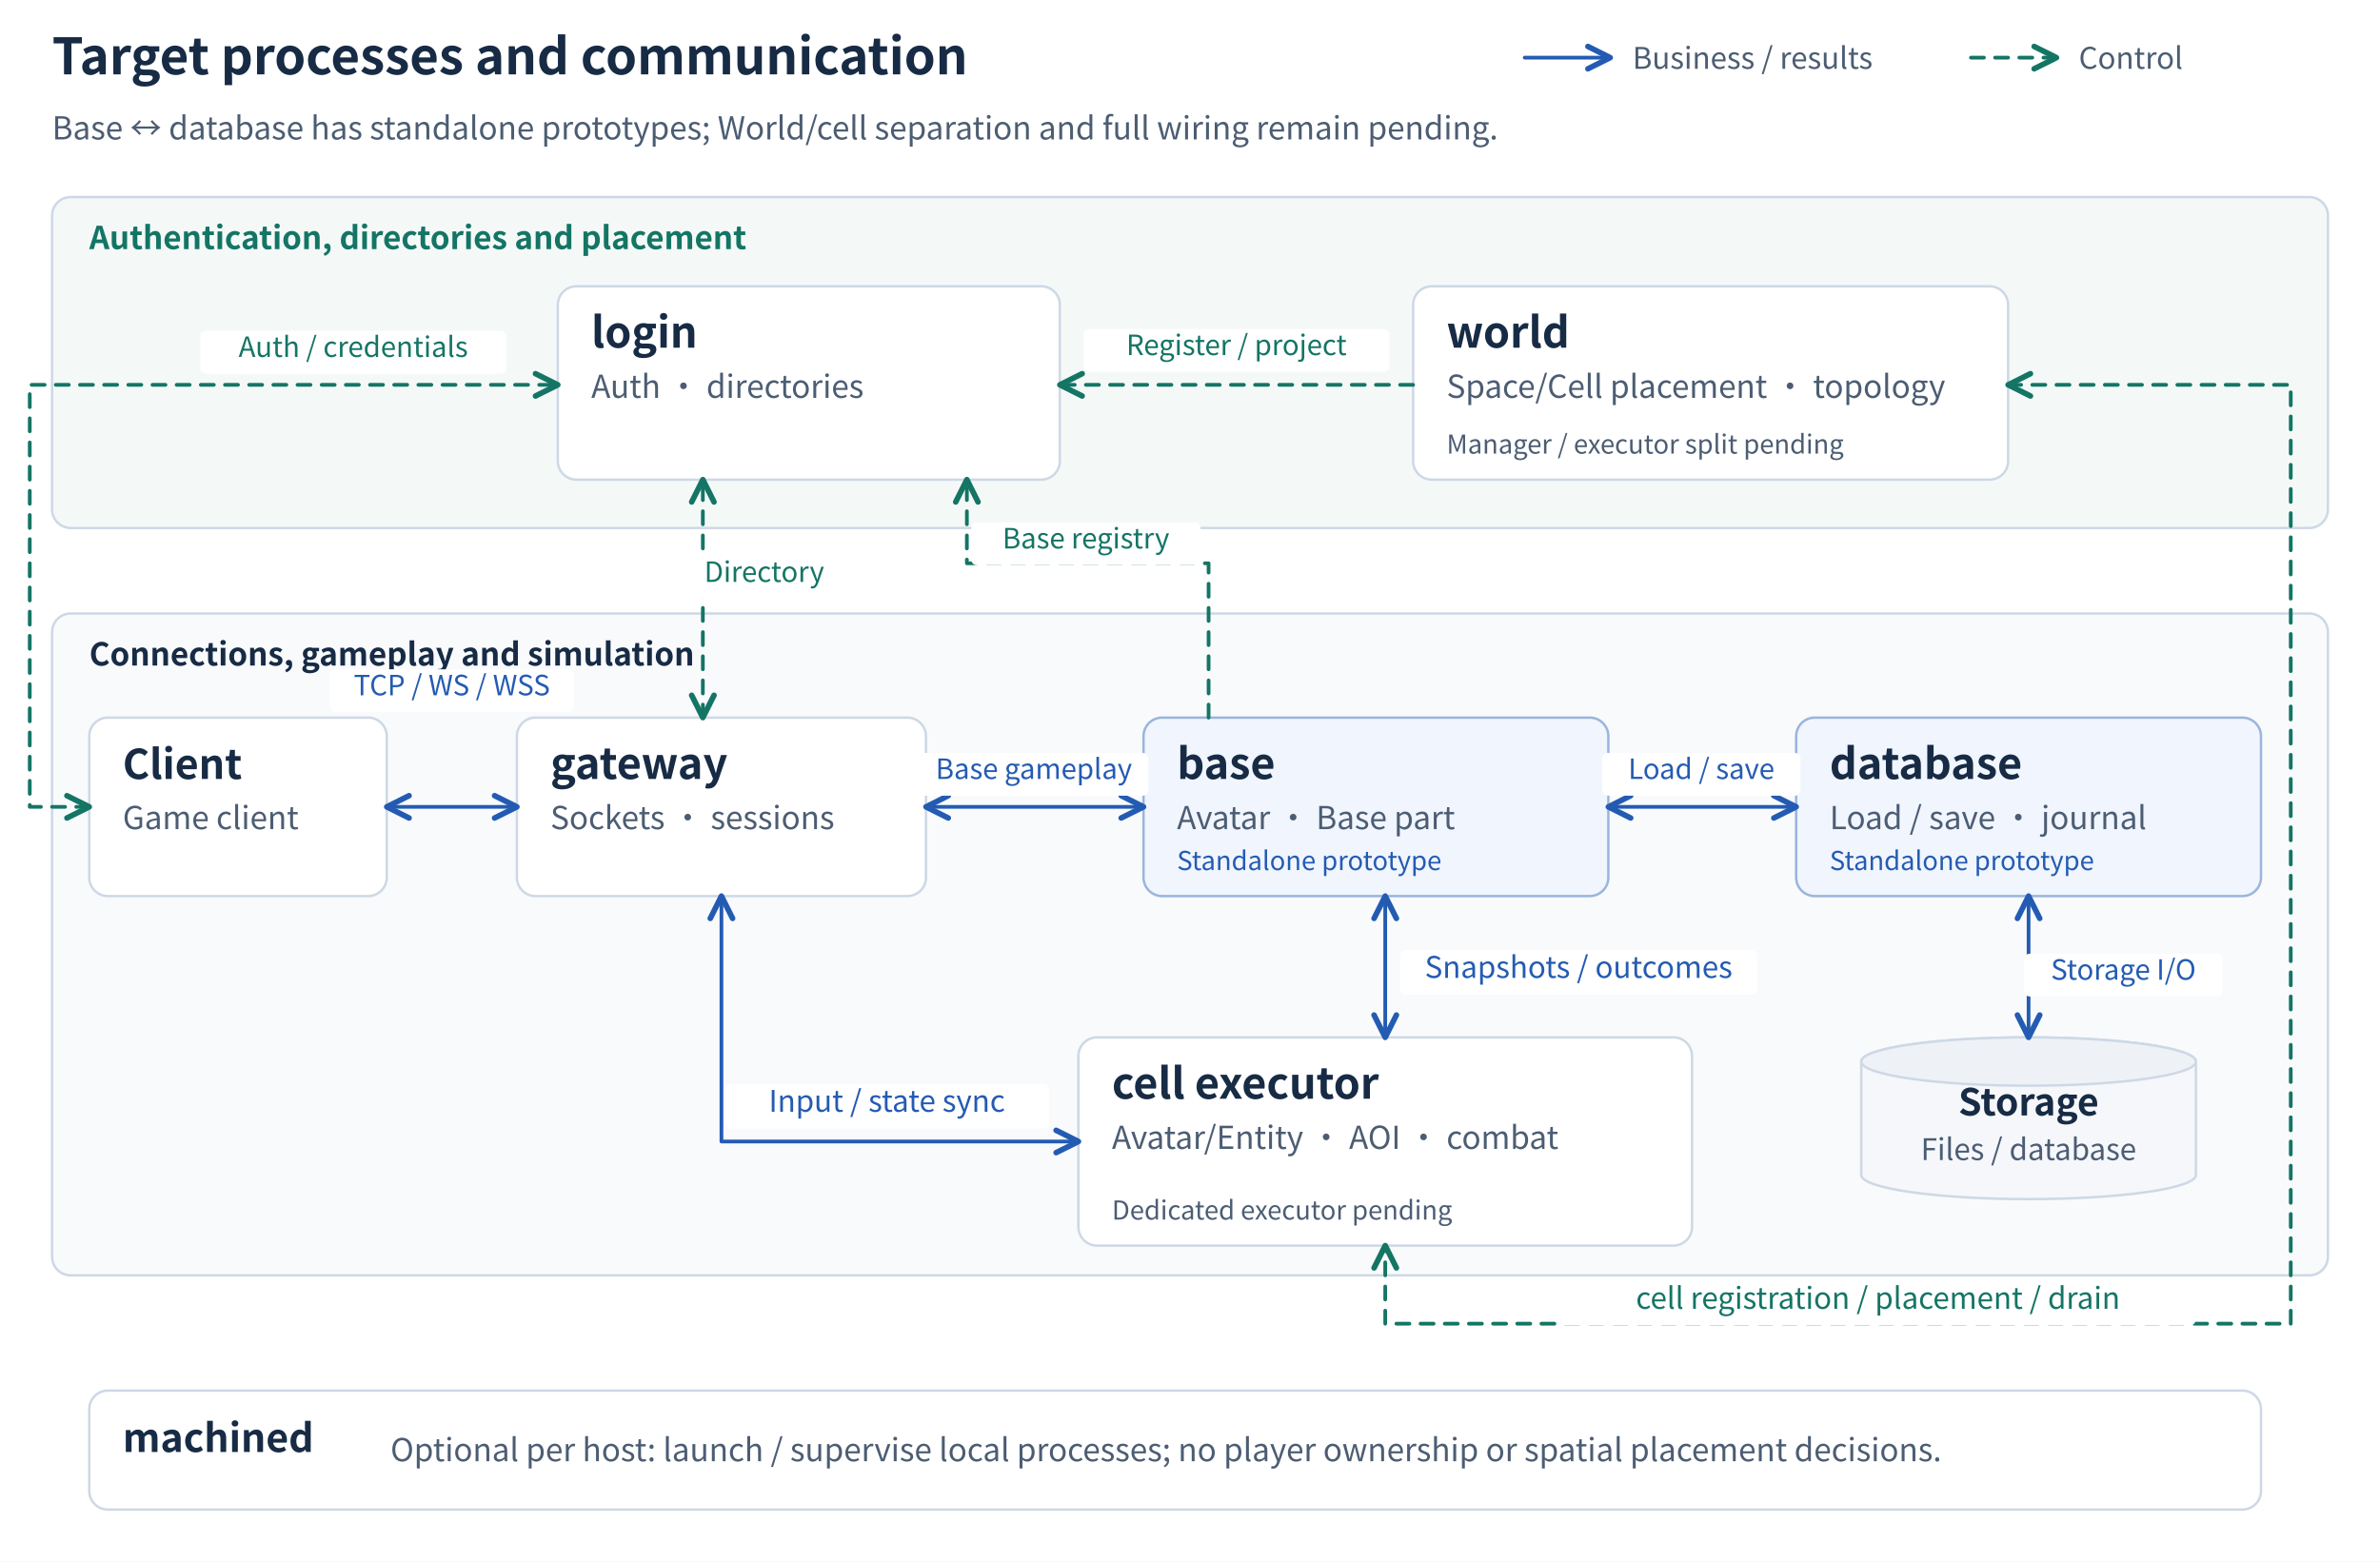
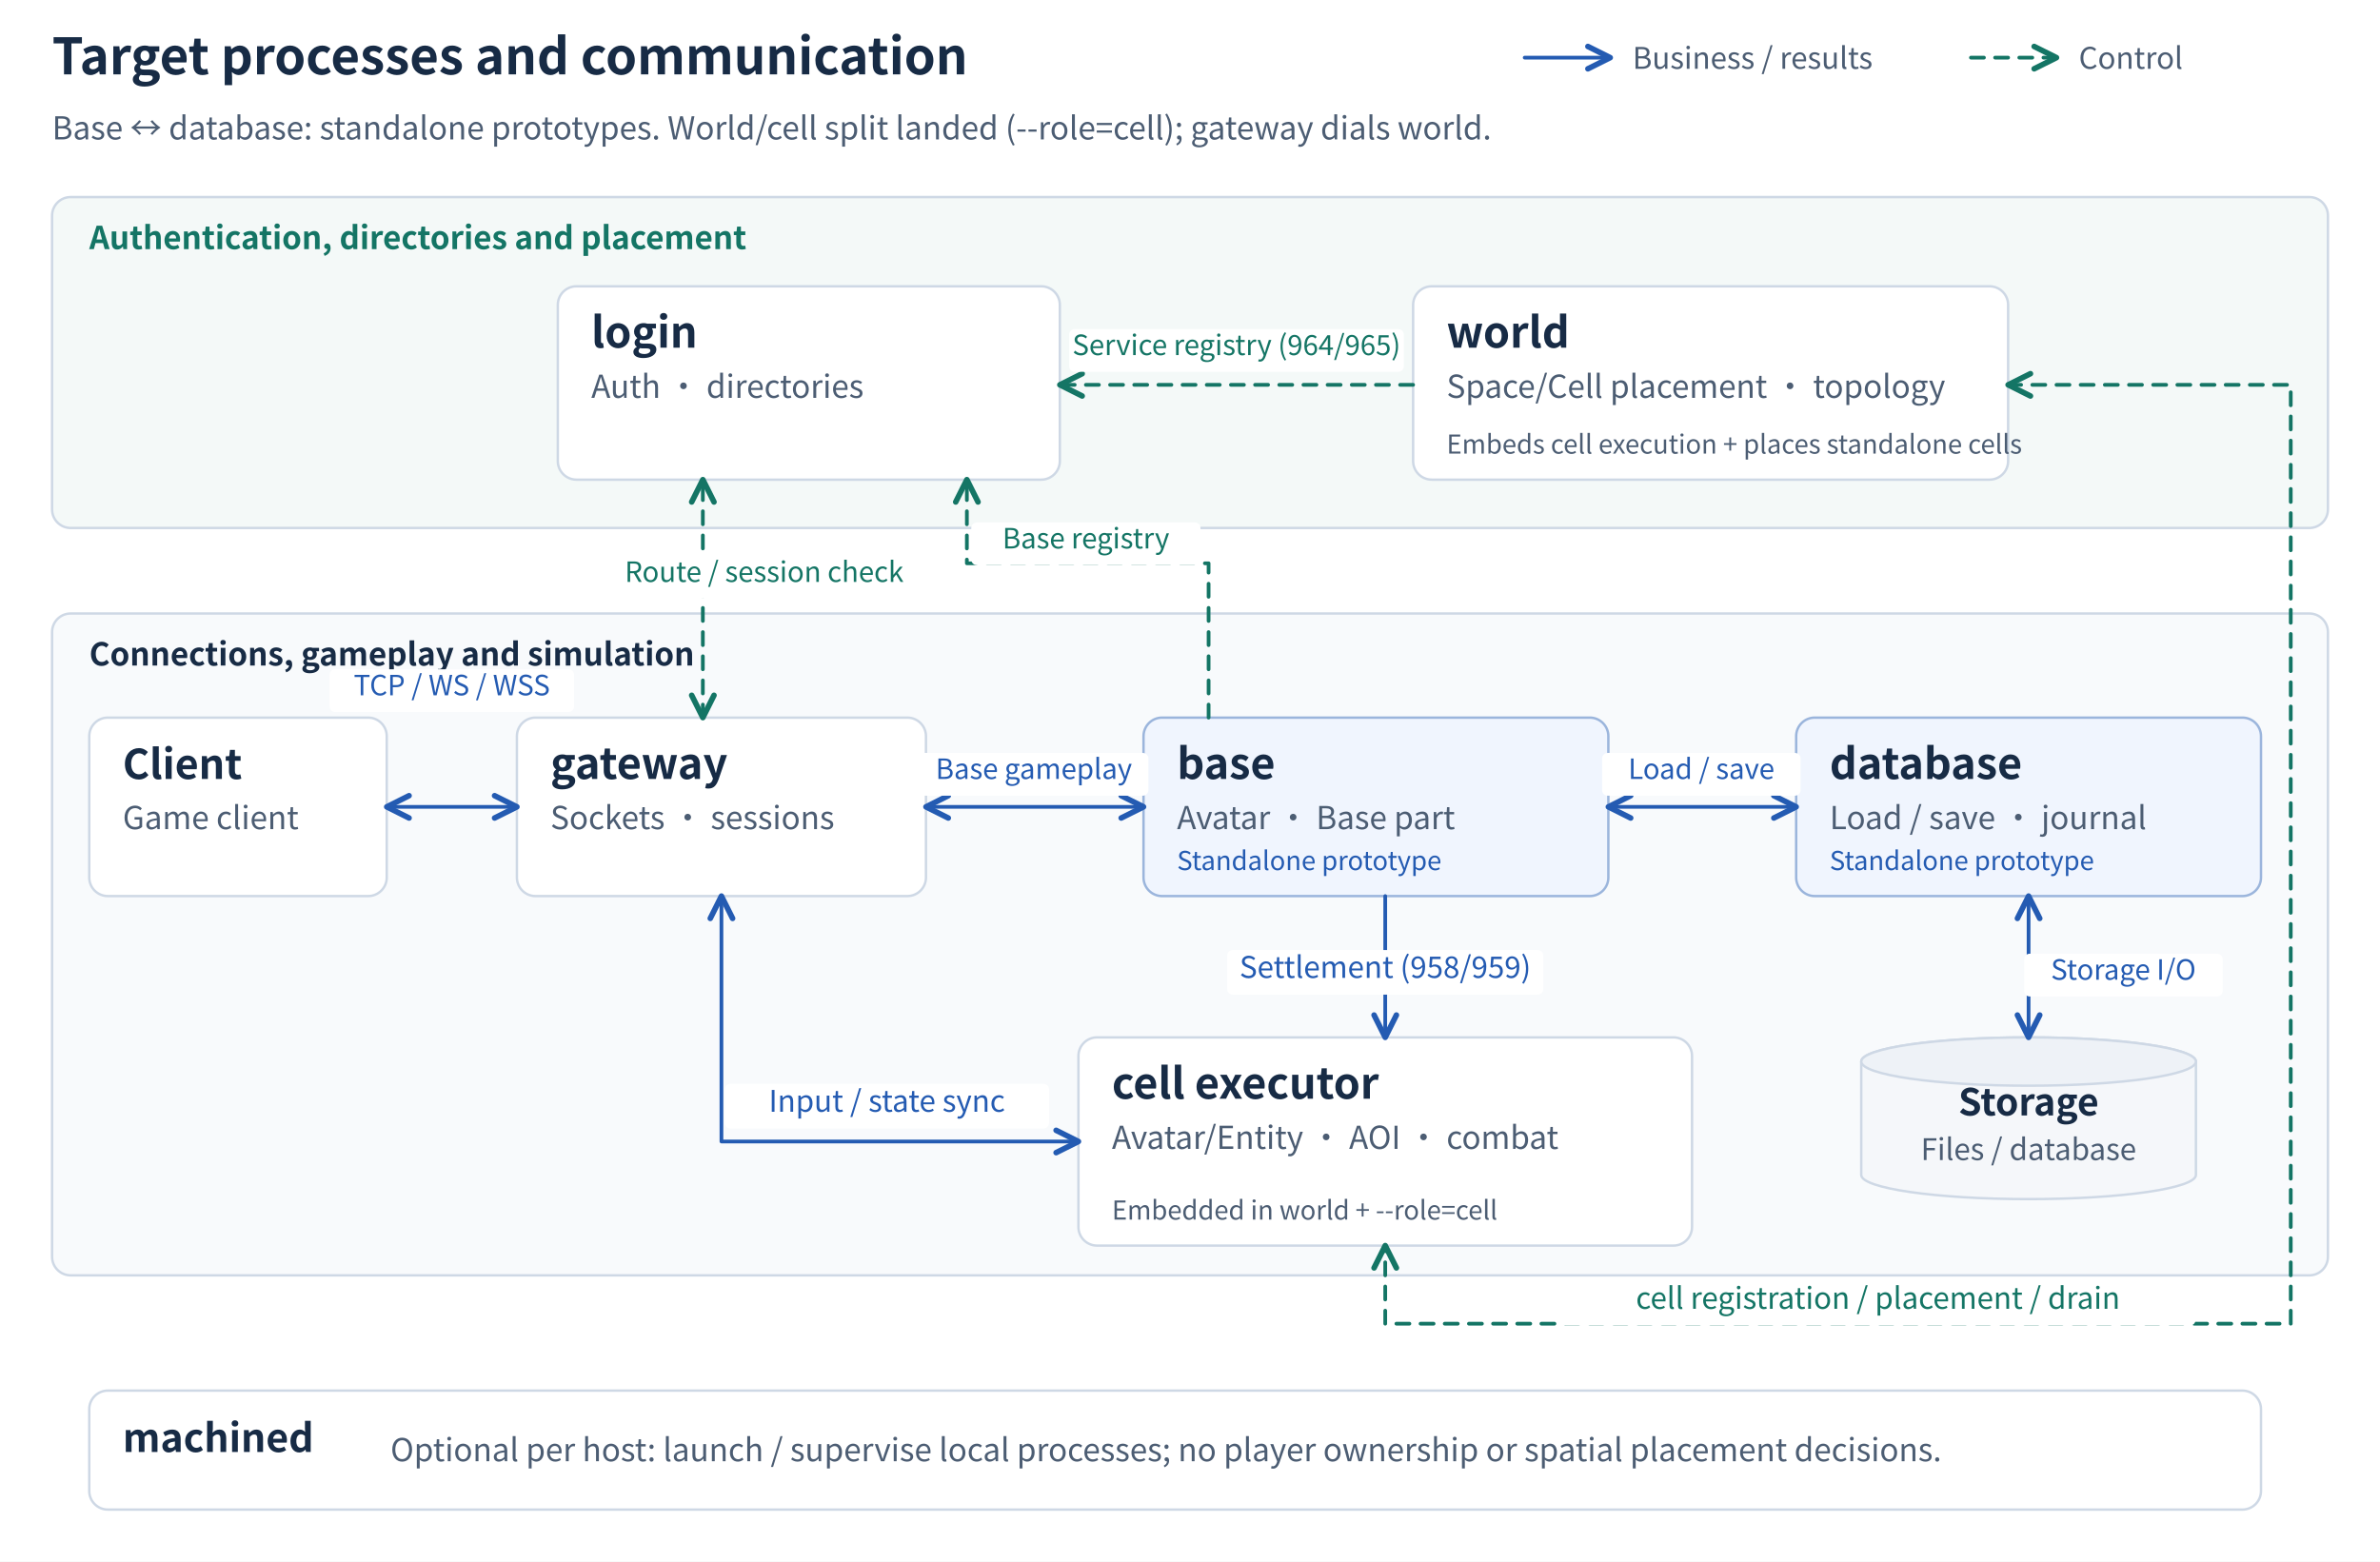
<svg xmlns="http://www.w3.org/2000/svg" width="1280" height="840" viewBox="0 0 1280 840" role="img" aria-labelledby="title desc" lang="en">
  <defs>
    <marker id="blue" markerWidth="8" markerHeight="8" refX="7" refY="4" orient="auto-start-reverse">
      <path d="M1 1 L7 4 L1 7" fill="none" stroke="#245bb2" stroke-width="1.5" stroke-linecap="round" stroke-linejoin="round" />
    </marker>
    <marker id="teal" markerWidth="8" markerHeight="8" refX="7" refY="4" orient="auto-start-reverse">
      <path d="M1 1 L7 4 L1 7" fill="none" stroke="#147565" stroke-width="1.5" stroke-linecap="round" stroke-linejoin="round" />
    </marker>
    <style>text{font-family:ui-sans-serif,system-ui,-apple-system,"Segoe UI","Noto Sans CJK SC","Microsoft YaHei",sans-serif;fill:#172b45}.sub{fill:#4c5d73}.blue{fill:#245bb2}.teal{fill:#147565}</style>
  </defs>
  <rect width="1280" height="840" fill="#fff" />
  <text x="28" y="40" font-size="27" font-weight="600" text-anchor="start">Target processes and communication</text>
  <path d="M820 31 L866 31" fill="none" stroke="#245bb2" stroke-width="2" stroke-linecap="round" stroke-linejoin="round" marker-end="url(#blue)" />
  <text x="878" y="37" font-size="16" font-weight="400" text-anchor="start" class="sub">Business / results</text>
  <path d="M1060 31 L1106 31" fill="none" stroke="#147565" stroke-width="2" stroke-linecap="round" stroke-linejoin="round" marker-end="url(#teal)" stroke-dasharray="7 6" />
  <text x="1118" y="37" font-size="16" font-weight="400" text-anchor="start" class="sub">Control</text>
-   <text x="28" y="75" font-size="17" font-weight="400" text-anchor="start" class="sub">Base ↔ database has standalone prototypes; World/cell separation and full wiring remain pending.</text>
+   <text x="28" y="75" font-size="17" font-weight="400" text-anchor="start" class="sub">Base ↔ database: standalone prototypes. World/cell split landed (--role=cell); gateway dials world.</text>
  <rect x="28" y="106" width="1224" height="178" rx="10" fill="#f4f9f8" stroke="#ced8e5" stroke-width="1.3" />
  <text x="48" y="134" font-size="17" font-weight="600" text-anchor="start" class="teal">Authentication, directories and placement</text>
  <g data-node="login">
    <rect x="300" y="154" width="270" height="104" rx="10" fill="#fff" stroke="#ced8e5" stroke-width="1.3" />
    <text x="318" y="187" font-size="23" font-weight="600" text-anchor="start">login</text>
    <text x="318" y="214" font-size="17" font-weight="400" text-anchor="start" class="sub">Auth · directories</text>
  </g>
  <g data-node="world">
    <rect x="760" y="154" width="320" height="104" rx="10" fill="#fff" stroke="#ced8e5" stroke-width="1.3" />
    <text x="778" y="187" font-size="23" font-weight="600" text-anchor="start">world</text>
    <text x="778" y="214" font-size="17" font-weight="400" text-anchor="start" class="sub">Space/Cell placement · topology</text>
-     <text x="778" y="244" font-size="14" font-weight="500" text-anchor="start" class="sub">Manager / executor split pending</text>
+     <text x="778" y="244" font-size="14" font-weight="500" text-anchor="start" class="sub">Embeds cell execution + places standalone cells</text>
  </g>
  <path d="M760 207 L570 207" fill="none" stroke="#147565" stroke-width="2" stroke-linecap="round" stroke-linejoin="round" marker-end="url(#teal)" stroke-dasharray="7 6" />
-   <rect x="582.75" y="177" width="164.5" height="23" rx="3" fill="#fff" stroke="none" stroke-width="1.3" />
-   <text x="665" y="191" font-size="15" font-weight="500" text-anchor="middle" class="teal">Register / project</text>
+   <rect x="575" y="177" width="180" height="23" rx="3" fill="#fff" stroke="none" stroke-width="1.3" />
+   <text x="665" y="191" font-size="15" font-weight="500" text-anchor="middle" class="teal">Service registry (964/965)</text>
  <rect x="28" y="330" width="1224" height="356" rx="10" fill="#f8fafc" stroke="#ced8e5" stroke-width="1.3" />
  <text x="48" y="358" font-size="17" font-weight="600" text-anchor="start">Connections, gameplay and simulation</text>
  <g data-node="Client">
    <rect x="48" y="386" width="160" height="96" rx="10" fill="#fff" stroke="#ced8e5" stroke-width="1.3" />
    <text x="66" y="419" font-size="22" font-weight="600" text-anchor="start">Client</text>
    <text x="66" y="446" font-size="17" font-weight="400" text-anchor="start" class="sub">Game client</text>
  </g>
  <g data-node="gateway">
    <rect x="278" y="386" width="220" height="96" rx="10" fill="#fff" stroke="#ced8e5" stroke-width="1.3" />
    <text x="296" y="419" font-size="23" font-weight="600" text-anchor="start">gateway</text>
    <text x="296" y="446" font-size="17" font-weight="400" text-anchor="start" class="sub">Sockets · sessions</text>
  </g>
  <g data-node="base">
    <rect x="615" y="386" width="250" height="96" rx="10" fill="#f0f5fe" stroke="#9bb5dc" stroke-width="1.3" />
    <text x="633" y="419" font-size="23" font-weight="600" text-anchor="start">base</text>
    <text x="633" y="446" font-size="17" font-weight="400" text-anchor="start" class="sub">Avatar · Base part</text>
    <text x="633" y="468" font-size="14" font-weight="500" text-anchor="start" class="blue">Standalone prototype</text>
  </g>
  <g data-node="database">
    <rect x="966" y="386" width="250" height="96" rx="10" fill="#f0f5fe" stroke="#9bb5dc" stroke-width="1.3" />
    <text x="984" y="419" font-size="23" font-weight="600" text-anchor="start">database</text>
    <text x="984" y="446" font-size="17" font-weight="400" text-anchor="start" class="sub">Load / save · journal</text>
    <text x="984" y="468" font-size="14" font-weight="500" text-anchor="start" class="blue">Standalone prototype</text>
  </g>
  <g data-node="cell executor">
    <rect x="580" y="558" width="330" height="112" rx="10" fill="#fff" stroke="#ced8e5" stroke-width="1.3" />
    <text x="598" y="591" font-size="23" font-weight="600" text-anchor="start">cell executor</text>
    <text x="598" y="618" font-size="17" font-weight="400" text-anchor="start" class="sub">Avatar/Entity · AOI · combat</text>
-     <text x="598" y="656" font-size="14" font-weight="500" text-anchor="start" class="sub">Dedicated executor pending</text>
+     <text x="598" y="656" font-size="14" font-weight="500" text-anchor="start" class="sub">Embedded in world + --role=cell</text>
  </g>
  <path d="M1001 571 A90.0 13 0 0 1 1181 571 V632 A90.0 13 0 0 1 1001 632 Z" fill="#f5f7fa" stroke="#ced8e5" stroke-width="1.3" />
  <ellipse cx="1091.0" cy="571" rx="90.0" ry="13" fill="#eef2f7" stroke="#ced8e5" stroke-width="1.3" />
  <text x="1091.0" y="600" font-size="20" font-weight="600" text-anchor="middle">Storage</text>
  <text x="1091.0" y="624" font-size="16" font-weight="400" text-anchor="middle" class="sub">Files / database</text>
  <path d="M208 434 L278 434" fill="none" stroke="#245bb2" stroke-width="2" stroke-linecap="round" stroke-linejoin="round" marker-end="url(#blue)" marker-start="url(#blue)" />
  <rect x="177.25" y="360" width="131.5" height="23" rx="3" fill="#fff" stroke="none" stroke-width="1.3" />
  <text x="243" y="374" font-size="15" font-weight="500" text-anchor="middle" class="blue">TCP / WS / WSS</text>
  <path d="M498 434 L615 434" fill="none" stroke="#245bb2" stroke-width="2" stroke-linecap="round" stroke-linejoin="round" marker-end="url(#blue)" marker-start="url(#blue)" />
  <rect x="494.375" y="405" width="123.25" height="23" rx="3" fill="#fff" stroke="none" stroke-width="1.3" />
  <text x="556" y="419" font-size="15" font-weight="500" text-anchor="middle" class="blue">Base gameplay</text>
  <path d="M865 434 L966 434" fill="none" stroke="#245bb2" stroke-width="2" stroke-linecap="round" stroke-linejoin="round" marker-end="url(#blue)" marker-start="url(#blue)" />
  <rect x="861.625" y="405" width="106.75" height="23" rx="3" fill="#fff" stroke="none" stroke-width="1.3" />
  <text x="915" y="419" font-size="15" font-weight="500" text-anchor="middle" class="blue">Load / save</text>
  <path d="M388 482 L388 614 L580 614" fill="none" stroke="#245bb2" stroke-width="2" stroke-linecap="round" stroke-linejoin="round" marker-end="url(#blue)" marker-start="url(#blue)" />
  <rect x="389.8" y="583" width="174.4" height="24" rx="3" fill="#fff" stroke="none" stroke-width="1.3" />
  <text x="477" y="598" font-size="16" font-weight="500" text-anchor="middle" class="blue">Input / state sync</text>
-   <path d="M745 482 L745 558" fill="none" stroke="#245bb2" stroke-width="2" stroke-linecap="round" stroke-linejoin="round" marker-end="url(#blue)" marker-start="url(#blue)" />
-   <rect x="753.0" y="511" width="192.0" height="24" rx="3" fill="#fff" stroke="none" stroke-width="1.3" />
-   <text x="849" y="526" font-size="16" font-weight="500" text-anchor="middle" class="blue">Snapshots / outcomes</text>
+   <path d="M745 482 L745 558" fill="none" stroke="#245bb2" stroke-width="2" stroke-linecap="round" stroke-linejoin="round" marker-end="url(#blue)" />
+   <rect x="660" y="511" width="170" height="24" rx="3" fill="#fff" stroke="none" stroke-width="1.3" />
+   <text x="745" y="526" font-size="16" font-weight="500" text-anchor="middle" class="blue">Settlement (958/959)</text>
  <path d="M1091 482 L1091 558" fill="none" stroke="#245bb2" stroke-width="2" stroke-linecap="round" stroke-linejoin="round" marker-end="url(#blue)" marker-start="url(#blue)" />
  <rect x="1088.625" y="513" width="106.75" height="23" rx="3" fill="#fff" stroke="none" stroke-width="1.3" />
  <text x="1142" y="527" font-size="15" font-weight="500" text-anchor="middle" class="blue">Storage I/O</text>
  <path d="M378 386 L378 258" fill="none" stroke="#147565" stroke-width="2" stroke-linecap="round" stroke-linejoin="round" marker-end="url(#teal)" marker-start="url(#teal)" stroke-dasharray="7 6" />
-   <rect x="365.875" y="299" width="90.25" height="23" rx="3" fill="#fff" stroke="none" stroke-width="1.3" />
-   <text x="411" y="313" font-size="15" font-weight="500" text-anchor="middle" class="teal">Directory</text>
+   <rect x="328.5" y="299" width="165" height="23" rx="3" fill="#fff" stroke="none" stroke-width="1.3" />
+   <text x="411" y="313" font-size="15" font-weight="500" text-anchor="middle" class="teal">Route / session check</text>
  <path d="M650 386 L650 303 L520 303 L520 258" fill="none" stroke="#147565" stroke-width="2" stroke-linecap="round" stroke-linejoin="round" marker-end="url(#teal)" stroke-dasharray="7 6" />
  <rect x="522.375" y="281" width="123.25" height="23" rx="3" fill="#fff" stroke="none" stroke-width="1.3" />
  <text x="584" y="295" font-size="15" font-weight="500" text-anchor="middle" class="teal">Base registry</text>
-   <path d="M48 434 L16 434 L16 207 L300 207" fill="none" stroke="#147565" stroke-width="2" stroke-linecap="round" stroke-linejoin="round" marker-end="url(#teal)" marker-start="url(#teal)" stroke-dasharray="7 6" />
-   <rect x="107.75" y="178" width="164.5" height="23" rx="3" fill="#fff" stroke="none" stroke-width="1.3" />
-   <text x="190" y="192" font-size="15" font-weight="500" text-anchor="middle" class="teal">Auth / credentials</text>
  <path d="M1080 207 L1232 207 L1232 712 L745 712 L745 670" fill="none" stroke="#147565" stroke-width="2" stroke-linecap="round" stroke-linejoin="round" marker-end="url(#teal)" marker-start="url(#teal)" stroke-dasharray="7 6" />
  <rect x="839.2" y="689" width="341.6" height="24" rx="3" fill="#fff" stroke="none" stroke-width="1.3" />
  <text x="1010" y="704" font-size="16" font-weight="500" text-anchor="middle" class="teal">cell registration / placement / drain</text>
  <g data-node="machined">
    <rect x="48" y="748" width="1168" height="64" rx="10" fill="#fff" stroke="#ced8e5" stroke-width="1.3" />
    <text x="66" y="781" font-size="21" font-weight="600" text-anchor="start">machined</text>
  </g>
  <text x="210" y="786" font-size="17" font-weight="400" text-anchor="start" class="sub">Optional per host: launch / supervise local processes; no player ownership or spatial placement decisions.</text>
</svg>
